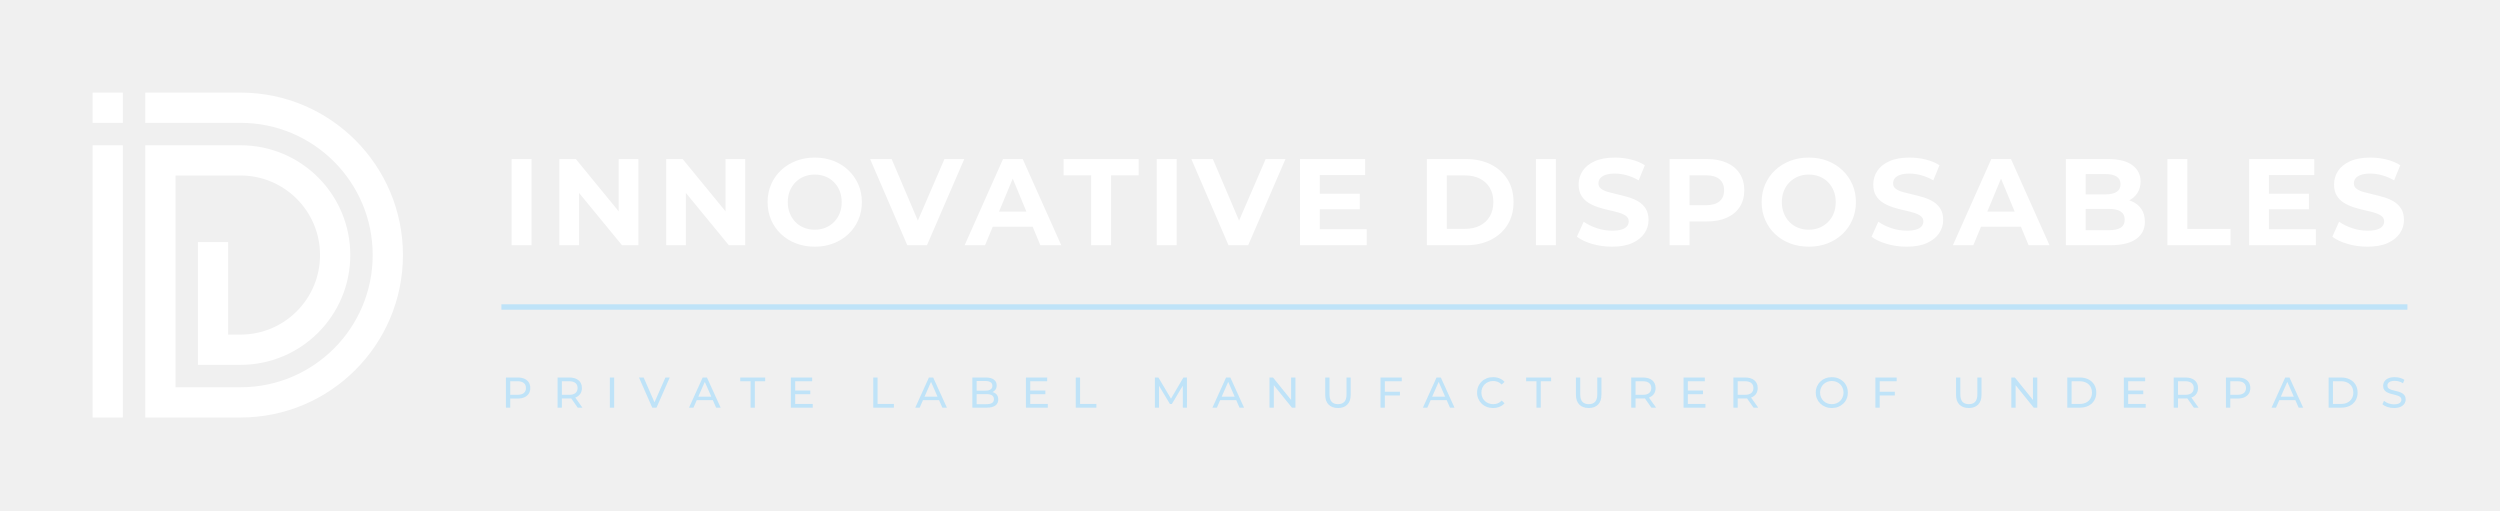
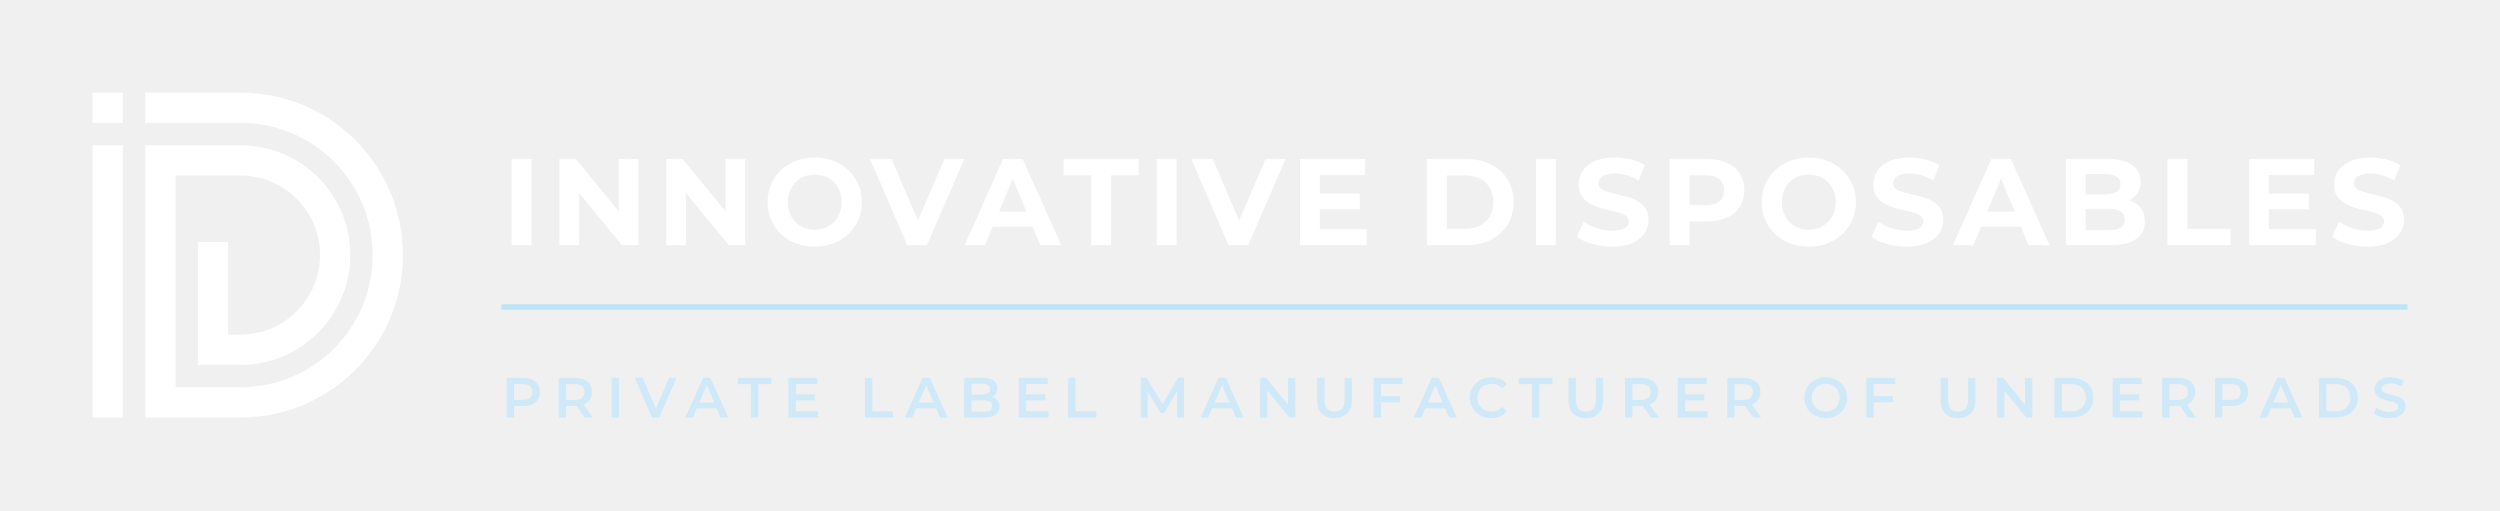
- <svg xmlns="http://www.w3.org/2000/svg" viewBox="-37.62 -37.62 1015.67 207.23" width="1015.67" height="207.23" role="img" aria-label="Innovative Disposables">
+ <svg xmlns="http://www.w3.org/2000/svg" viewBox="-37.62 -37.62 1015.67 207.46" width="1015.67" height="207.46" role="img" aria-label="Innovative Disposables">
  <g transform="translate(0 0) scale(0.227586)">
    <g fill="#FFFFFF">
      <rect x="0" y="0" width="54" height="54" />
      <rect x="0" y="94" width="54" height="486" />
    </g>
    <path d="M94,27 H264 A263,263 0 0 1 264,553 H121 V121 H264 A169,169 0 0 1 264,459 H215 V266.8" fill="none" stroke="#FFFFFF" stroke-width="54" stroke-linejoin="miter" stroke-linecap="butt" />
  </g>
  <path d="M170.23 62V27H178.33V62ZM189.63 62V27H196.33L216.98 52.2H213.73V27H221.73V62H215.08L194.38 36.8H197.63V62ZM233.03 62V27H239.73L260.38 52.2H257.13V27H265.13V62H258.48L237.78 36.8H241.03V62ZM293.43 62.6Q289.28 62.6 285.76 61.25Q282.23 59.9 279.66 57.45Q277.08 55 275.66 51.7Q274.23 48.4 274.23 44.5Q274.23 40.6 275.66 37.3Q277.08 34 279.68 31.55Q282.28 29.1 285.78 27.75Q289.28 26.4 293.38 26.4Q297.53 26.4 301.01 27.75Q304.48 29.1 307.06 31.55Q309.63 34 311.08 37.27Q312.53 40.55 312.53 44.5Q312.53 48.4 311.08 51.72Q309.63 55.05 307.06 57.47Q304.48 59.9 301.01 61.25Q297.53 62.6 293.43 62.6ZM293.38 55.7Q295.73 55.7 297.71 54.9Q299.68 54.1 301.18 52.6Q302.68 51.1 303.51 49.05Q304.33 47 304.33 44.5Q304.33 42 303.51 39.95Q302.68 37.9 301.21 36.4Q299.73 34.9 297.73 34.1Q295.73 33.3 293.38 33.3Q291.03 33.3 289.06 34.1Q287.08 34.9 285.58 36.4Q284.08 37.9 283.26 39.95Q282.43 42 282.43 44.5Q282.43 46.95 283.26 49.03Q284.08 51.1 285.56 52.6Q287.03 54.1 289.03 54.9Q291.03 55.7 293.38 55.7ZM330.98 62 315.88 27H324.63L337.83 58H332.68L346.08 27H354.13L338.98 62ZM354.28 62 369.88 27H377.88L393.53 62H385.03L372.23 31.1H375.43L362.58 62ZM362.08 54.5 364.23 48.35H382.23L384.43 54.5ZM405.68 62V33.6H394.48V27H424.98V33.6H413.78V62ZM432.33 62V27H440.43V62ZM461.48 62 446.38 27H455.13L468.33 58H463.18L476.58 27H484.63L469.48 62ZM490.53 62V27H516.98V33.5H498.58V55.5H517.63V62ZM497.98 47.4V41.1H514.83V47.4Z" fill="#FFFFFF" />
  <path d="M542.08 62V27H557.98Q563.68 27 568.03 29.17Q572.38 31.35 574.83 35.25Q577.28 39.15 577.28 44.5Q577.28 49.8 574.83 53.72Q572.38 57.65 568.03 59.83Q563.68 62 557.98 62ZM550.18 55.35H557.58Q561.08 55.35 563.66 54.03Q566.23 52.7 567.66 50.25Q569.08 47.8 569.08 44.5Q569.08 41.15 567.66 38.72Q566.23 36.3 563.66 34.97Q561.08 33.65 557.58 33.65H550.18ZM586.38 62V27H594.48V62ZM617.28 62.6Q613.08 62.6 609.23 61.48Q605.38 60.35 603.03 58.55L605.78 52.45Q608.03 54.05 611.11 55.08Q614.18 56.1 617.33 56.1Q619.73 56.1 621.21 55.62Q622.68 55.15 623.38 54.3Q624.08 53.45 624.08 52.35Q624.08 50.95 622.98 50.12Q621.88 49.3 620.08 48.77Q618.28 48.25 616.11 47.77Q613.93 47.3 611.76 46.6Q609.58 45.9 607.78 44.8Q605.98 43.7 604.86 41.9Q603.73 40.1 603.73 37.3Q603.73 34.3 605.36 31.82Q606.98 29.35 610.26 27.88Q613.53 26.4 618.48 26.4Q621.78 26.4 624.98 27.17Q628.18 27.95 630.63 29.5L628.13 35.65Q625.68 34.25 623.23 33.58Q620.78 32.9 618.43 32.9Q616.08 32.9 614.58 33.45Q613.08 34 612.43 34.88Q611.78 35.75 611.78 36.9Q611.78 38.25 612.88 39.08Q613.98 39.9 615.78 40.4Q617.58 40.9 619.76 41.4Q621.93 41.9 624.11 42.55Q626.28 43.2 628.08 44.3Q629.88 45.4 631.01 47.2Q632.13 49 632.13 51.75Q632.13 54.7 630.48 57.15Q628.83 59.6 625.56 61.1Q622.28 62.6 617.28 62.6ZM640.68 62V27H655.83Q660.53 27 663.93 28.52Q667.33 30.05 669.18 32.9Q671.03 35.75 671.03 39.7Q671.03 43.6 669.18 46.45Q667.33 49.3 663.93 50.83Q660.53 52.35 655.83 52.35H645.18L648.78 48.7V62ZM648.78 49.6 645.18 45.75H655.38Q659.13 45.75 660.98 44.15Q662.83 42.55 662.83 39.7Q662.83 36.8 660.98 35.2Q659.13 33.6 655.38 33.6H645.18L648.78 29.75ZM697.28 62.6Q693.13 62.6 689.61 61.25Q686.08 59.9 683.51 57.45Q680.93 55 679.51 51.7Q678.08 48.4 678.08 44.5Q678.08 40.6 679.51 37.3Q680.93 34 683.53 31.55Q686.13 29.1 689.63 27.75Q693.13 26.4 697.23 26.4Q701.38 26.4 704.86 27.75Q708.33 29.1 710.91 31.55Q713.48 34 714.93 37.27Q716.38 40.55 716.38 44.5Q716.38 48.4 714.93 51.72Q713.48 55.05 710.91 57.47Q708.33 59.9 704.86 61.25Q701.38 62.6 697.28 62.6ZM697.23 55.7Q699.58 55.7 701.56 54.9Q703.53 54.1 705.03 52.6Q706.53 51.1 707.36 49.05Q708.18 47 708.18 44.5Q708.18 42 707.36 39.95Q706.53 37.9 705.06 36.4Q703.58 34.9 701.58 34.1Q699.58 33.3 697.23 33.3Q694.88 33.3 692.91 34.1Q690.93 34.9 689.43 36.4Q687.93 37.9 687.11 39.95Q686.28 42 686.28 44.5Q686.28 46.95 687.11 49.03Q687.93 51.1 689.41 52.6Q690.88 54.1 692.88 54.9Q694.88 55.7 697.23 55.7ZM736.98 62.6Q732.78 62.6 728.93 61.48Q725.08 60.35 722.73 58.55L725.48 52.45Q727.73 54.05 730.81 55.08Q733.88 56.1 737.03 56.1Q739.43 56.1 740.91 55.62Q742.38 55.15 743.08 54.3Q743.78 53.45 743.78 52.35Q743.78 50.95 742.68 50.12Q741.58 49.3 739.78 48.77Q737.98 48.25 735.81 47.77Q733.63 47.3 731.46 46.6Q729.28 45.9 727.48 44.8Q725.68 43.7 724.56 41.9Q723.43 40.1 723.43 37.3Q723.43 34.3 725.06 31.82Q726.68 29.35 729.96 27.88Q733.23 26.4 738.18 26.4Q741.48 26.4 744.68 27.17Q747.88 27.95 750.33 29.5L747.83 35.65Q745.38 34.25 742.93 33.58Q740.48 32.9 738.13 32.9Q735.78 32.9 734.28 33.45Q732.78 34 732.13 34.88Q731.48 35.75 731.48 36.9Q731.48 38.25 732.58 39.08Q733.68 39.9 735.48 40.4Q737.28 40.9 739.46 41.4Q741.63 41.9 743.81 42.55Q745.98 43.2 747.78 44.3Q749.58 45.4 750.71 47.2Q751.83 49 751.83 51.75Q751.83 54.7 750.18 57.15Q748.53 59.6 745.26 61.1Q741.98 62.6 736.98 62.6ZM755.78 62 771.38 27H779.38L795.03 62H786.53L773.73 31.1H776.93L764.08 62ZM763.58 54.5 765.73 48.35H783.73L785.93 54.5ZM801.68 62V27H818.78Q825.38 27 828.71 29.5Q832.03 32 832.03 36.1Q832.03 38.85 830.68 40.88Q829.33 42.9 826.98 44Q824.63 45.1 821.58 45.1L822.53 43.05Q825.83 43.05 828.38 44.12Q830.93 45.2 832.36 47.3Q833.78 49.4 833.78 52.45Q833.78 56.95 830.23 59.48Q826.68 62 819.78 62ZM809.73 55.9H819.18Q822.33 55.9 823.96 54.88Q825.58 53.85 825.58 51.6Q825.58 49.4 823.96 48.33Q822.33 47.25 819.18 47.25H809.13V41.35H817.78Q820.73 41.35 822.31 40.32Q823.88 39.3 823.88 37.2Q823.88 35.15 822.31 34.12Q820.73 33.1 817.78 33.1H809.73ZM842.93 62V27H851.03V55.4H868.58V62ZM876.13 62V27H902.58V33.5H884.18V55.5H903.23V62ZM883.58 47.4V41.1H900.43V47.4ZM924.18 62.6Q919.98 62.6 916.13 61.48Q912.28 60.35 909.93 58.55L912.68 52.45Q914.93 54.05 918.01 55.08Q921.08 56.1 924.23 56.1Q926.63 56.1 928.11 55.62Q929.58 55.15 930.28 54.3Q930.98 53.45 930.98 52.35Q930.98 50.95 929.88 50.12Q928.78 49.3 926.98 48.77Q925.18 48.25 923.01 47.77Q920.83 47.3 918.66 46.6Q916.48 45.9 914.68 44.8Q912.88 43.7 911.76 41.9Q910.63 40.1 910.63 37.3Q910.63 34.3 912.26 31.82Q913.88 29.35 917.16 27.88Q920.43 26.4 925.38 26.4Q928.68 26.4 931.88 27.17Q935.08 27.95 937.53 29.5L935.03 35.65Q932.58 34.25 930.13 33.58Q927.68 32.9 925.33 32.9Q922.98 32.9 921.48 33.45Q919.98 34 919.33 34.88Q918.68 35.75 918.68 36.9Q918.68 38.25 919.78 39.08Q920.88 39.9 922.68 40.4Q924.48 40.9 926.66 41.4Q928.83 41.9 931.01 42.55Q933.18 43.2 934.98 44.3Q936.78 45.4 937.91 47.2Q939.03 49 939.03 51.75Q939.03 54.7 937.38 57.15Q935.73 59.6 932.46 61.1Q929.18 62.6 924.18 62.6Z" fill="#FFFFFF" />
  <rect x="166.083" y="86" width="774.35" height="2.2" fill="#BFE3F8" />
-   <path d="M167.92 128V115.75H172.7Q174.31 115.75 175.45 116.26Q176.58 116.77 177.2 117.73Q177.81 118.69 177.81 120.02Q177.81 121.35 177.2 122.3Q176.58 123.26 175.45 123.77Q174.31 124.29 172.7 124.29H168.88L169.67 123.47V128ZM169.67 123.64 168.88 122.77H172.65Q174.33 122.77 175.19 122.05Q176.06 121.33 176.06 120.02Q176.06 118.71 175.19 117.99Q174.33 117.27 172.65 117.27H168.88L169.67 116.4ZM188.9 128V115.75H193.68Q196.06 115.75 197.43 116.88Q198.79 118.01 198.79 120.02Q198.79 121.35 198.18 122.3Q197.57 123.26 196.43 123.76Q195.29 124.27 193.68 124.27H189.87L190.65 123.47V128ZM197.09 128 193.98 123.56H195.85L199 128ZM190.65 123.64 189.87 122.78H193.63Q195.31 122.78 196.17 122.06Q197.04 121.33 197.04 120.02Q197.04 118.71 196.17 117.99Q195.31 117.27 193.63 117.27H189.87L190.65 116.4ZM210.15 128V115.75H211.9V128ZM227.37 128 221.98 115.75H223.87L228.82 127.06H227.73L232.72 115.75H234.47L229.1 128ZM242.31 128 247.86 115.75H249.59L255.16 128H253.32L248.37 116.73H249.07L244.11 128ZM244.67 124.94 245.15 123.54H252.04L252.55 124.94ZM267.32 128V117.27H263.12V115.75H273.25V117.27H269.05V128ZM283.68 128V115.75H292.33V117.27H285.43V126.48H292.57V128ZM285.27 122.52V121.03H291.57V122.52ZM317.16 128V115.75H318.91V126.48H325.54V128ZM334.22 128 339.77 115.75H341.5L347.07 128H345.23L340.28 116.73H340.98L336.02 128ZM336.58 124.94 337.06 123.54H343.95L344.46 124.94ZM357.41 128V115.75H362.9Q365.02 115.75 366.16 116.6Q367.3 117.45 367.3 118.92Q367.3 119.91 366.85 120.6Q366.4 121.28 365.65 121.65Q364.9 122.02 364.02 122.02L364.34 121.49Q365.39 121.49 366.19 121.86Q367 122.22 367.47 122.93Q367.94 123.64 367.94 124.69Q367.94 126.27 366.76 127.13Q365.58 128 363.25 128ZM359.16 126.58H363.18Q364.64 126.58 365.41 126.09Q366.18 125.6 366.18 124.55Q366.18 123.48 365.41 123Q364.64 122.5 363.18 122.5H359V121.09H362.75Q364.08 121.09 364.81 120.6Q365.55 120.11 365.55 119.13Q365.55 118.15 364.81 117.66Q364.08 117.17 362.75 117.17H359.16ZM379.18 128V115.75H387.82V117.27H380.93V126.48H388.07V128ZM380.77 122.52V121.03H387.07V122.52ZM399.43 128V115.75H401.18V126.48H407.81V128ZM431.57 128V115.75H433.01L438.5 125.01H437.73L443.16 115.75H444.59L444.61 128H442.93L442.91 118.39H443.31L438.48 126.51H437.68L432.81 118.39H433.25V128ZM454.95 128 460.5 115.75H462.23L467.8 128H465.96L461.01 116.73H461.71L456.75 128ZM457.31 124.94 457.79 123.54H464.68L465.19 124.94ZM478.14 128V115.75H479.57L487.68 125.81H486.92V115.75H488.67V128H487.24L479.14 117.94H479.89V128ZM505.95 128.14Q503.53 128.14 502.15 126.76Q500.77 125.38 500.77 122.72V115.75H502.52V122.64Q502.52 124.69 503.42 125.64Q504.32 126.58 505.96 126.58Q507.63 126.58 508.53 125.64Q509.43 124.69 509.43 122.64V115.75H511.13V122.72Q511.13 125.38 509.75 126.76Q508.38 128.14 505.95 128.14ZM523.24 128V115.75H531.88V117.27H524.99V128ZM524.81 123.05V121.54H531.13V123.05ZM540.46 128 546 115.75H547.74L553.3 128H551.46L546.51 116.73H547.21L542.26 128ZM542.82 124.94 543.29 123.54H550.19L550.69 124.94ZM568.95 128.14Q567.55 128.14 566.37 127.68Q565.18 127.21 564.32 126.36Q563.45 125.52 562.96 124.38Q562.47 123.24 562.47 121.88Q562.47 120.51 562.96 119.37Q563.45 118.23 564.33 117.39Q565.2 116.54 566.38 116.07Q567.56 115.61 568.96 115.61Q570.38 115.61 571.58 116.09Q572.78 116.57 573.62 117.52L572.48 118.62Q571.78 117.89 570.91 117.53Q570.03 117.17 569.03 117.17Q568 117.17 567.12 117.52Q566.23 117.87 565.59 118.5Q564.94 119.13 564.58 119.99Q564.22 120.86 564.22 121.88Q564.22 122.89 564.58 123.76Q564.94 124.62 565.59 125.25Q566.23 125.88 567.12 126.23Q568 126.58 569.03 126.58Q570.03 126.58 570.91 126.22Q571.78 125.86 572.48 125.11L573.62 126.22Q572.78 127.16 571.58 127.65Q570.38 128.14 568.95 128.14ZM586.6 128V117.27H582.4V115.75H592.54V117.27H588.34V128ZM607.81 128.14Q605.4 128.14 604.02 126.76Q602.63 125.38 602.63 122.72V115.75H604.38V122.64Q604.38 124.69 605.28 125.64Q606.19 126.58 607.83 126.58Q609.49 126.58 610.39 125.64Q611.3 124.69 611.3 122.64V115.75H612.99V122.72Q612.99 125.38 611.62 126.76Q610.25 128.14 607.81 128.14ZM625.1 128V115.75H629.88Q632.26 115.75 633.63 116.88Q634.99 118.01 634.99 120.02Q634.99 121.35 634.38 122.3Q633.77 123.26 632.63 123.76Q631.49 124.27 629.88 124.27H626.07L626.85 123.47V128ZM633.29 128 630.18 123.56H632.05L635.2 128ZM626.85 123.64 626.07 122.78H629.83Q631.51 122.78 632.37 122.06Q633.24 121.33 633.24 120.02Q633.24 118.71 632.37 117.99Q631.51 117.27 629.83 117.27H626.07L626.85 116.4ZM646.35 128V115.75H654.99V117.27H648.1V126.48H655.24V128ZM647.94 122.52V121.03H654.24V122.52ZM666.6 128V115.75H671.37Q673.75 115.75 675.12 116.88Q676.48 118.01 676.48 120.02Q676.48 121.35 675.87 122.3Q675.26 123.26 674.12 123.76Q672.98 124.27 671.37 124.27H667.56L668.35 123.47V128ZM674.79 128 671.67 123.56H673.54L676.69 128ZM668.35 123.64 667.56 122.78H671.32Q673 122.78 673.87 122.06Q674.73 121.33 674.73 120.02Q674.73 118.71 673.87 117.99Q673 117.27 671.32 117.27H667.56L668.35 116.4ZM706.6 128.14Q705.2 128.14 704 127.67Q702.8 127.19 701.93 126.35Q701.05 125.5 700.56 124.36Q700.07 123.22 700.07 121.88Q700.07 120.53 700.56 119.39Q701.05 118.25 701.93 117.4Q702.8 116.56 703.99 116.08Q705.18 115.61 706.6 115.61Q708 115.61 709.18 116.07Q710.36 116.54 711.25 117.39Q712.13 118.23 712.61 119.37Q713.09 120.51 713.09 121.88Q713.09 123.24 712.61 124.38Q712.13 125.52 711.25 126.36Q710.36 127.21 709.18 127.68Q708 128.14 706.6 128.14ZM706.6 126.58Q707.61 126.58 708.48 126.23Q709.35 125.88 709.99 125.24Q710.62 124.61 710.98 123.75Q711.34 122.89 711.34 121.88Q711.34 120.86 710.98 120Q710.62 119.14 709.99 118.51Q709.35 117.87 708.48 117.52Q707.61 117.17 706.6 117.17Q705.57 117.17 704.7 117.52Q703.83 117.87 703.19 118.51Q702.54 119.14 702.18 120Q701.82 120.86 701.82 121.88Q701.82 122.89 702.18 123.75Q702.54 124.61 703.19 125.24Q703.83 125.88 704.7 126.23Q705.57 126.58 706.6 126.58ZM724.29 128V115.75H732.94V117.27H726.04V128ZM725.87 123.05V121.54H732.18V123.05ZM762.23 128.14Q759.82 128.14 758.43 126.76Q757.05 125.38 757.05 122.72V115.75H758.8V122.64Q758.8 124.69 759.7 125.64Q760.6 126.58 762.25 126.58Q763.91 126.58 764.81 125.64Q765.71 124.69 765.71 122.64V115.75H767.41V122.72Q767.41 125.38 766.04 126.76Q764.66 128.14 762.23 128.14ZM779.52 128V115.75H780.96L789.06 125.81H788.31V115.75H790.06V128H788.62L780.52 117.94H781.27V128ZM802.25 128V115.75H807.42Q809.38 115.75 810.87 116.52Q812.37 117.29 813.2 118.67Q814.03 120.05 814.03 121.88Q814.03 123.69 813.2 125.08Q812.37 126.46 810.87 127.23Q809.38 128 807.42 128ZM804 126.48H807.31Q808.83 126.48 809.95 125.9Q811.06 125.32 811.67 124.28Q812.28 123.24 812.28 121.88Q812.28 120.49 811.67 119.46Q811.06 118.43 809.95 117.85Q808.83 117.27 807.31 117.27H804ZM825.23 128V115.75H833.88V117.27H826.98V126.48H834.12V128ZM826.82 122.52V121.03H833.12V122.52ZM845.48 128V115.75H850.26Q852.64 115.75 854 116.88Q855.37 118.01 855.37 120.02Q855.37 121.35 854.75 122.3Q854.14 123.26 853 123.76Q851.87 124.27 850.26 124.27H846.44L847.23 123.47V128ZM853.67 128 850.55 123.56H852.43L855.58 128ZM847.23 123.64 846.44 122.78H850.2Q851.88 122.78 852.75 122.06Q853.62 121.33 853.62 120.02Q853.62 118.71 852.75 117.99Q851.88 117.27 850.2 117.27H846.44L847.23 116.4ZM866.72 128V115.75H871.5Q873.11 115.75 874.25 116.26Q875.39 116.77 876 117.73Q876.61 118.69 876.61 120.02Q876.61 121.35 876 122.3Q875.39 123.26 874.25 123.77Q873.11 124.29 871.5 124.29H867.69L868.47 123.47V128ZM868.47 123.64 867.69 122.77H871.45Q873.13 122.77 873.99 122.05Q874.86 121.33 874.86 120.02Q874.86 118.71 873.99 117.99Q873.13 117.27 871.45 117.27H867.69L868.47 116.4ZM885.24 128 890.79 115.75H892.52L898.08 128H896.25L891.29 116.73H891.99L887.04 128ZM887.6 124.94 888.07 123.54H894.97L895.48 124.94ZM908.43 128V115.75H913.59Q915.55 115.75 917.04 116.52Q918.54 117.29 919.37 118.67Q920.2 120.05 920.2 121.88Q920.2 123.69 919.37 125.08Q918.54 126.46 917.04 127.23Q915.55 128 913.59 128ZM910.18 126.48H913.48Q915.01 126.48 916.12 125.9Q917.23 125.32 917.84 124.28Q918.45 123.24 918.45 121.88Q918.45 120.49 917.84 119.46Q917.23 118.43 916.12 117.85Q915.01 117.27 913.48 117.27H910.18ZM934.97 128.14Q933.57 128.14 932.3 127.71Q931.02 127.28 930.28 126.6L930.93 125.23Q931.63 125.85 932.72 126.25Q933.8 126.65 934.97 126.65Q936.04 126.65 936.71 126.41Q937.37 126.16 937.69 125.73Q938 125.31 938 124.76Q938 124.13 937.59 123.75Q937.18 123.36 936.52 123.13Q935.87 122.89 935.08 122.72Q934.29 122.54 933.49 122.3Q932.7 122.07 932.04 121.7Q931.39 121.33 930.98 120.71Q930.58 120.09 930.58 119.11Q930.58 118.16 931.08 117.37Q931.58 116.57 932.62 116.09Q933.66 115.61 935.27 115.61Q936.34 115.61 937.39 115.89Q938.44 116.17 939.21 116.69L938.63 118.09Q937.84 117.57 936.97 117.33Q936.09 117.1 935.27 117.1Q934.24 117.1 933.57 117.36Q932.91 117.62 932.6 118.06Q932.3 118.5 932.3 119.04Q932.3 119.69 932.71 120.07Q933.12 120.46 933.77 120.69Q934.43 120.91 935.22 121.1Q936.01 121.28 936.8 121.51Q937.6 121.73 938.25 122.1Q938.91 122.47 939.31 123.08Q939.72 123.69 939.72 124.66Q939.72 125.58 939.21 126.38Q938.7 127.18 937.64 127.66Q936.58 128.14 934.97 128.14Z" fill="#BFE3F8" />
+   <path d="M168.24 132V115.9H174.87Q177.01 115.9 178.54 116.59Q180.07 117.28 180.89 118.57Q181.72 119.86 181.72 121.63Q181.72 123.4 180.89 124.69Q180.07 125.97 178.54 126.66Q177.01 127.35 174.87 127.35H169.9L171.23 125.95V132ZM171.23 126.27 169.9 124.82H174.73Q176.71 124.82 177.71 123.98Q178.71 123.14 178.71 121.63Q178.71 120.09 177.71 119.26Q176.71 118.43 174.73 118.43H169.9L171.23 116.96ZM189.38 132V115.9H195.98Q199.2 115.9 201.03 117.42Q202.85 118.94 202.85 121.63Q202.85 123.4 202.03 124.67Q201.2 125.95 199.67 126.63Q198.14 127.31 196 127.31H191.03L192.37 125.95V132ZM199.91 132 195.84 126.16H199.04L203.13 132ZM192.37 126.27 191.03 124.85H195.86Q197.84 124.85 198.84 124Q199.84 123.14 199.84 121.63Q199.84 120.09 198.84 119.26Q197.84 118.43 195.86 118.43H191.03L192.37 116.96ZM210.85 132V115.9H213.84V132ZM227.27 132 220.23 115.9H223.47L229.75 130.46H227.89L234.24 115.9H237.23L230.21 132ZM240.81 132 248.05 115.9H251L258.27 132H255.14L248.91 117.49H250.1L243.89 132ZM244.14 128.27 244.95 125.93H253.64L254.45 128.27ZM267.44 132V118.43H262.1V115.9H275.76V118.43H270.43V132ZM282.68 132V115.9H294.43V118.41H285.67V129.49H294.76V132ZM285.44 125.05V122.59H293.44V125.05ZM313.77 132V115.9H316.76V129.47H325.17V132ZM329.95 132 337.2 115.9H340.14L347.41 132H344.28L338.05 117.49H339.24L333.03 132ZM333.29 128.27 334.09 125.93H342.79L343.59 128.27ZM354.12 132V115.9H361.66Q364.56 115.9 366.08 117.04Q367.6 118.18 367.6 120.09Q367.6 121.37 367 122.28Q366.4 123.19 365.4 123.69Q364.4 124.18 363.23 124.18L363.64 123.35Q365 123.35 366.08 123.85Q367.16 124.34 367.79 125.28Q368.42 126.23 368.42 127.63Q368.42 129.7 366.84 130.85Q365.25 132 362.12 132ZM357.11 129.65H361.94Q363.62 129.65 364.51 129.1Q365.41 128.55 365.41 127.33Q365.41 126.14 364.51 125.57Q363.62 125.01 361.94 125.01H356.88V122.69H361.34Q362.9 122.69 363.74 122.13Q364.58 121.58 364.58 120.48Q364.58 119.35 363.74 118.8Q362.9 118.25 361.34 118.25H357.11ZM376.28 132V115.9H388.04V118.41H379.27V129.49H388.36V132ZM379.04 125.05V122.59H387.05V125.05ZM396.36 132V115.9H399.35V129.47H407.77V132ZM425.81 132V115.9H428.27L435.31 127.65H434.02L440.94 115.9H443.4L443.43 132H440.6L440.58 120.34H441.17L435.29 130.16H433.95L427.97 120.34H428.66V132ZM450.16 132 457.41 115.9H460.35L467.62 132H464.49L458.26 117.49H459.45L453.24 132ZM453.5 128.27 454.3 125.93H462.99L463.8 128.27ZM474.33 132V115.9H476.79L486.89 128.3H485.67V115.9H488.63V132H486.17L476.08 119.6H477.29V132ZM504.54 132.23Q501.23 132.23 499.36 130.37Q497.48 128.5 497.48 124.98V115.9H500.47V124.87Q500.47 127.35 501.54 128.48Q502.61 129.61 504.57 129.61Q506.52 129.61 507.58 128.48Q508.64 127.35 508.64 124.87V115.9H511.58V124.98Q511.58 128.5 509.71 130.37Q507.83 132.23 504.54 132.23ZM520.43 132V115.9H532.18V118.41H523.42V132ZM523.17 125.84V123.31H531.2V125.84ZM536.78 132 544.02 115.9H546.97L554.24 132H551.11L544.87 117.49H546.07L539.86 132ZM540.11 128.27 540.92 125.93H549.61L550.42 128.27ZM568.17 132.23Q566.33 132.23 564.75 131.62Q563.18 131.01 562.01 129.9Q560.85 128.78 560.21 127.26Q559.57 125.74 559.57 123.95Q559.57 122.16 560.21 120.64Q560.85 119.12 562.03 118Q563.2 116.89 564.76 116.28Q566.33 115.67 568.19 115.67Q570.17 115.67 571.8 116.35Q573.43 117.03 574.56 118.36L572.63 120.18Q571.76 119.23 570.67 118.76Q569.59 118.29 568.33 118.29Q567.06 118.29 566.02 118.71Q564.97 119.12 564.2 119.88Q563.43 120.64 563 121.67Q562.58 122.71 562.58 123.95Q562.58 125.19 563 126.23Q563.43 127.26 564.2 128.02Q564.97 128.78 566.02 129.19Q567.06 129.61 568.33 129.61Q569.59 129.61 570.67 129.14Q571.76 128.66 572.63 127.7L574.56 129.54Q573.43 130.85 571.8 131.54Q570.17 132.23 568.17 132.23ZM584.79 132V118.43H579.45V115.9H593.12V118.43H587.78V132ZM606.66 132.23Q603.35 132.23 601.47 130.37Q599.6 128.5 599.6 124.98V115.9H602.59V124.87Q602.59 127.35 603.66 128.48Q604.73 129.61 606.68 129.61Q608.64 129.61 609.69 128.48Q610.75 127.35 610.75 124.87V115.9H613.7V124.98Q613.7 128.5 611.82 130.37Q609.95 132.23 606.66 132.23ZM622.54 132V115.9H629.15Q632.37 115.9 634.19 117.42Q636.02 118.94 636.02 121.63Q636.02 123.4 635.19 124.67Q634.37 125.95 632.84 126.63Q631.31 127.31 629.17 127.31H624.2L625.53 125.95V132ZM633.08 132 629.01 126.16H632.2L636.3 132ZM625.53 126.27 624.2 124.85H629.03Q631.01 124.85 632.01 124Q633.01 123.14 633.01 121.63Q633.01 120.09 632.01 119.26Q631.01 118.43 629.03 118.43H624.2L625.53 116.96ZM644.02 132V115.9H655.77V118.41H647.01V129.49H656.1V132ZM646.78 125.05V122.59H654.79V125.05ZM664.09 132V115.9H670.7Q673.92 115.9 675.74 117.42Q677.57 118.94 677.57 121.63Q677.57 123.4 676.74 124.67Q675.92 125.95 674.39 126.63Q672.86 127.31 670.72 127.31H665.75L667.08 125.95V132ZM674.63 132 670.56 126.16H673.75L677.85 132ZM667.08 126.27 665.75 124.85H670.58Q672.56 124.85 673.56 124Q674.56 123.14 674.56 121.63Q674.56 120.09 673.56 119.26Q672.56 118.43 670.58 118.43H665.75L667.08 116.96ZM704.13 132.23Q702.24 132.23 700.65 131.61Q699.07 130.99 697.89 129.87Q696.72 128.76 696.08 127.25Q695.43 125.74 695.43 123.95Q695.43 122.16 696.08 120.65Q696.72 119.14 697.89 118.03Q699.07 116.91 700.65 116.29Q702.24 115.67 704.1 115.67Q705.99 115.67 707.56 116.29Q709.14 116.91 710.31 118.03Q711.49 119.14 712.13 120.65Q712.77 122.16 712.77 123.95Q712.77 125.74 712.13 127.26Q711.49 128.78 710.31 129.88Q709.14 130.99 707.56 131.61Q705.99 132.23 704.13 132.23ZM704.1 129.61Q705.32 129.61 706.36 129.19Q707.39 128.78 708.15 128.01Q708.91 127.24 709.34 126.22Q709.76 125.19 709.76 123.95Q709.76 122.71 709.34 121.68Q708.91 120.66 708.15 119.89Q707.39 119.12 706.36 118.71Q705.32 118.29 704.1 118.29Q702.88 118.29 701.86 118.71Q700.84 119.12 700.07 119.89Q699.3 120.66 698.87 121.68Q698.44 122.71 698.44 123.95Q698.44 125.17 698.87 126.2Q699.3 127.24 700.05 128.01Q700.81 128.78 701.85 129.19Q702.88 129.61 704.1 129.61ZM720.61 132V115.9H732.36V118.41H723.6V132ZM723.35 125.84V123.31H731.37V125.84ZM757.86 132.23Q754.55 132.23 752.67 130.37Q750.8 128.5 750.8 124.98V115.9H753.79V124.87Q753.79 127.35 754.86 128.48Q755.93 129.61 757.88 129.61Q759.84 129.61 760.9 128.48Q761.95 127.35 761.95 124.87V115.9H764.9V124.98Q764.9 128.5 763.02 130.37Q761.15 132.23 757.86 132.23ZM773.75 132V115.9H776.21L786.3 128.3H785.09V115.9H788.05V132H785.59L775.49 119.6H776.71V132ZM797.04 132V115.9H804.08Q806.7 115.9 808.68 116.91Q810.66 117.92 811.76 119.72Q812.86 121.51 812.86 123.95Q812.86 126.36 811.76 128.17Q810.66 129.98 808.68 130.99Q806.7 132 804.08 132ZM800.03 129.47H803.94Q805.73 129.47 807.07 128.78Q808.4 128.09 809.13 126.85Q809.85 125.61 809.85 123.95Q809.85 122.27 809.13 121.04Q808.4 119.81 807.07 119.12Q805.73 118.43 803.94 118.43H800.03ZM820.7 132V115.9H832.45V118.41H823.69V129.49H832.78V132ZM823.46 125.05V122.59H831.46V125.05ZM840.77 132V115.9H847.38Q850.6 115.9 852.42 117.42Q854.25 118.94 854.25 121.63Q854.25 123.4 853.42 124.67Q852.6 125.95 851.07 126.63Q849.54 127.31 847.4 127.31H842.43L843.76 125.95V132ZM851.31 132 847.24 126.16H850.43L854.53 132ZM843.76 126.27 842.43 124.85H847.26Q849.24 124.85 850.24 124Q851.24 123.14 851.24 121.63Q851.24 120.09 850.24 119.26Q849.24 118.43 847.26 118.43H842.43L843.76 116.96ZM862.25 132V115.9H868.87Q871.01 115.9 872.54 116.59Q874.07 117.28 874.9 118.57Q875.73 119.86 875.73 121.63Q875.73 123.4 874.9 124.69Q874.07 125.97 872.54 126.66Q871.01 127.35 868.87 127.35H863.91L865.24 125.95V132ZM865.24 126.27 863.91 124.82H868.74Q870.71 124.82 871.71 123.98Q872.72 123.14 872.72 121.63Q872.72 120.09 871.71 119.26Q870.71 118.43 868.74 118.43H863.91L865.24 116.96ZM880.3 132 887.54 115.9H890.49L897.76 132H894.63L888.4 117.49H889.59L883.38 132ZM883.63 128.27 884.44 125.93H893.13L893.94 128.27ZM904.47 132V115.9H911.5Q914.13 115.9 916.1 116.91Q918.08 117.92 919.19 119.72Q920.29 121.51 920.29 123.95Q920.29 126.36 919.19 128.17Q918.08 129.98 916.1 130.99Q914.13 132 911.5 132ZM907.46 129.47H911.37Q913.16 129.47 914.49 128.78Q915.83 128.09 916.55 126.85Q917.28 125.61 917.28 123.95Q917.28 122.27 916.55 121.04Q915.83 119.81 914.49 119.12Q913.16 118.43 911.37 118.43H907.46ZM933.12 132.23Q931.23 132.23 929.51 131.69Q927.78 131.15 926.77 130.3L927.81 127.97Q928.77 128.73 930.2 129.24Q931.62 129.75 933.12 129.75Q934.38 129.75 935.17 129.47Q935.95 129.19 936.32 128.72Q936.68 128.25 936.68 127.65Q936.68 126.92 936.15 126.47Q935.63 126.02 934.79 125.76Q933.95 125.49 932.92 125.26Q931.9 125.03 930.88 124.72Q929.85 124.41 929.01 123.92Q928.17 123.42 927.64 122.59Q927.12 121.77 927.12 120.48Q927.12 119.17 927.82 118.07Q928.52 116.98 929.96 116.33Q931.39 115.67 933.6 115.67Q935.05 115.67 936.48 116.04Q937.9 116.41 938.96 117.1L938.02 119.42Q936.94 118.78 935.79 118.46Q934.64 118.15 933.58 118.15Q932.34 118.15 931.57 118.45Q930.8 118.75 930.44 119.23Q930.08 119.72 930.08 120.34Q930.08 121.08 930.6 121.52Q931.12 121.97 931.96 122.22Q932.8 122.48 933.83 122.72Q934.87 122.96 935.89 123.26Q936.91 123.56 937.75 124.04Q938.59 124.53 939.11 125.35Q939.63 126.18 939.63 127.45Q939.63 128.73 938.93 129.83Q938.22 130.92 936.78 131.57Q935.33 132.23 933.12 132.23Z" fill="#CFE9F9" />
</svg>
